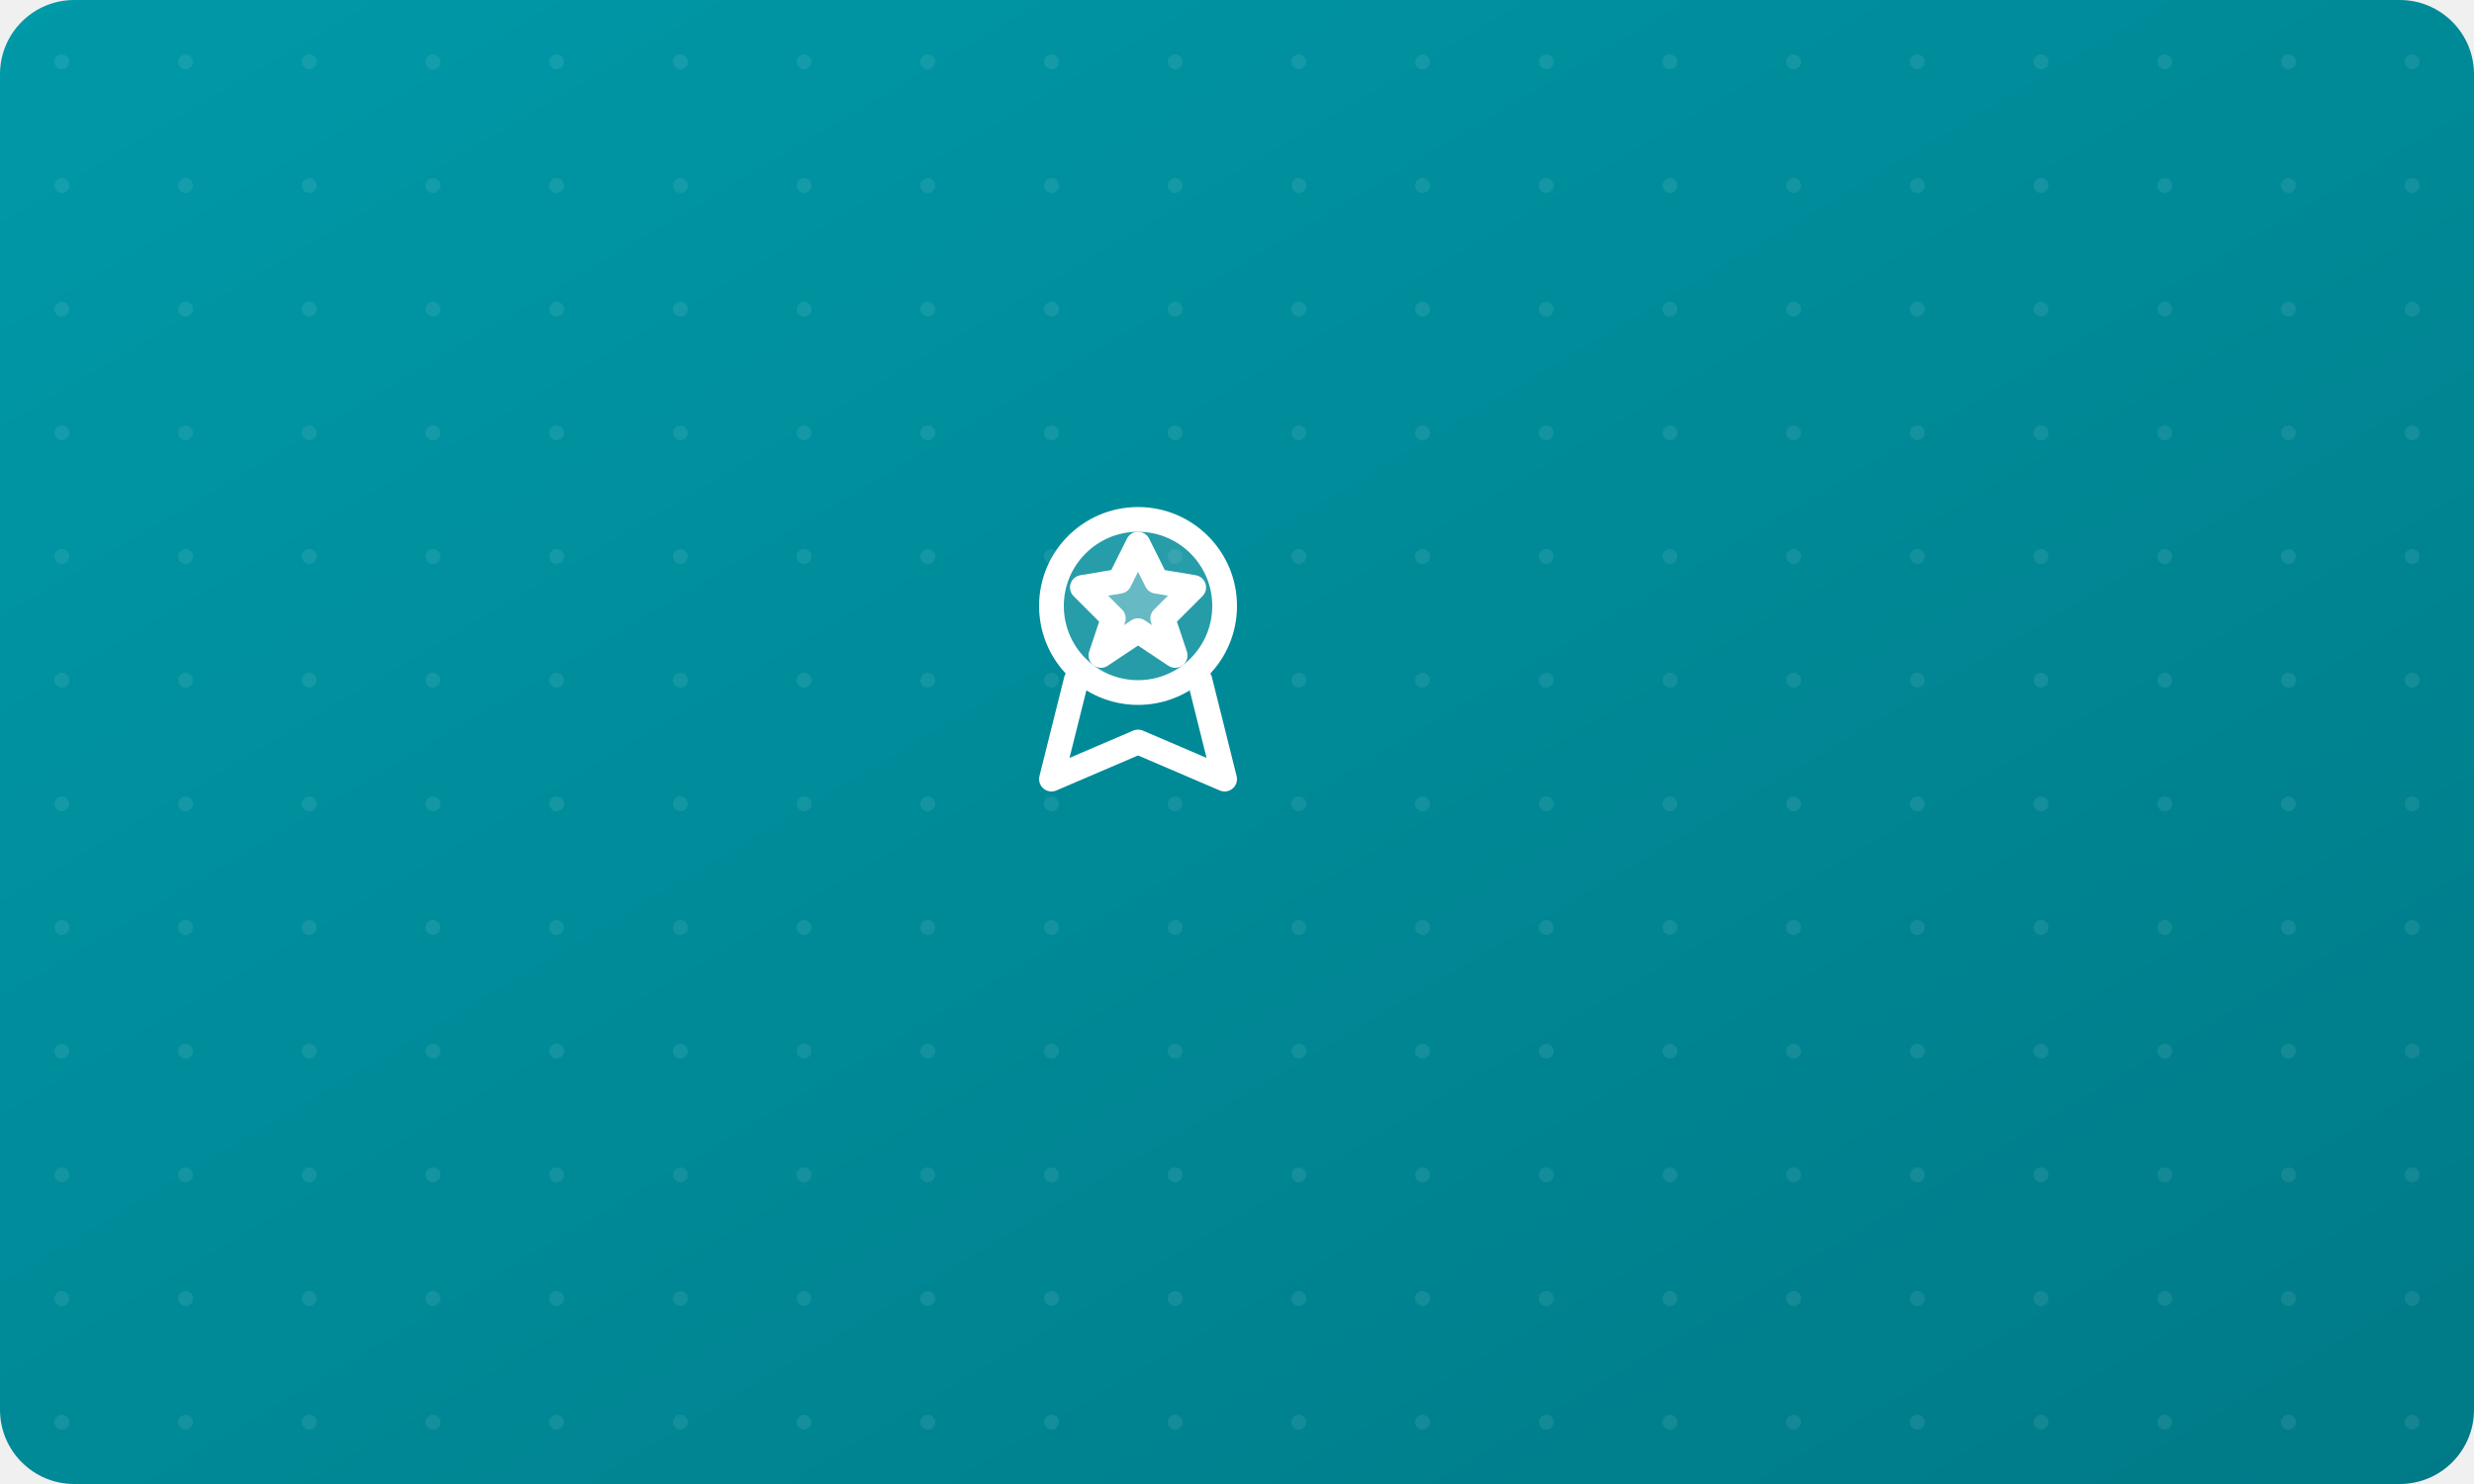
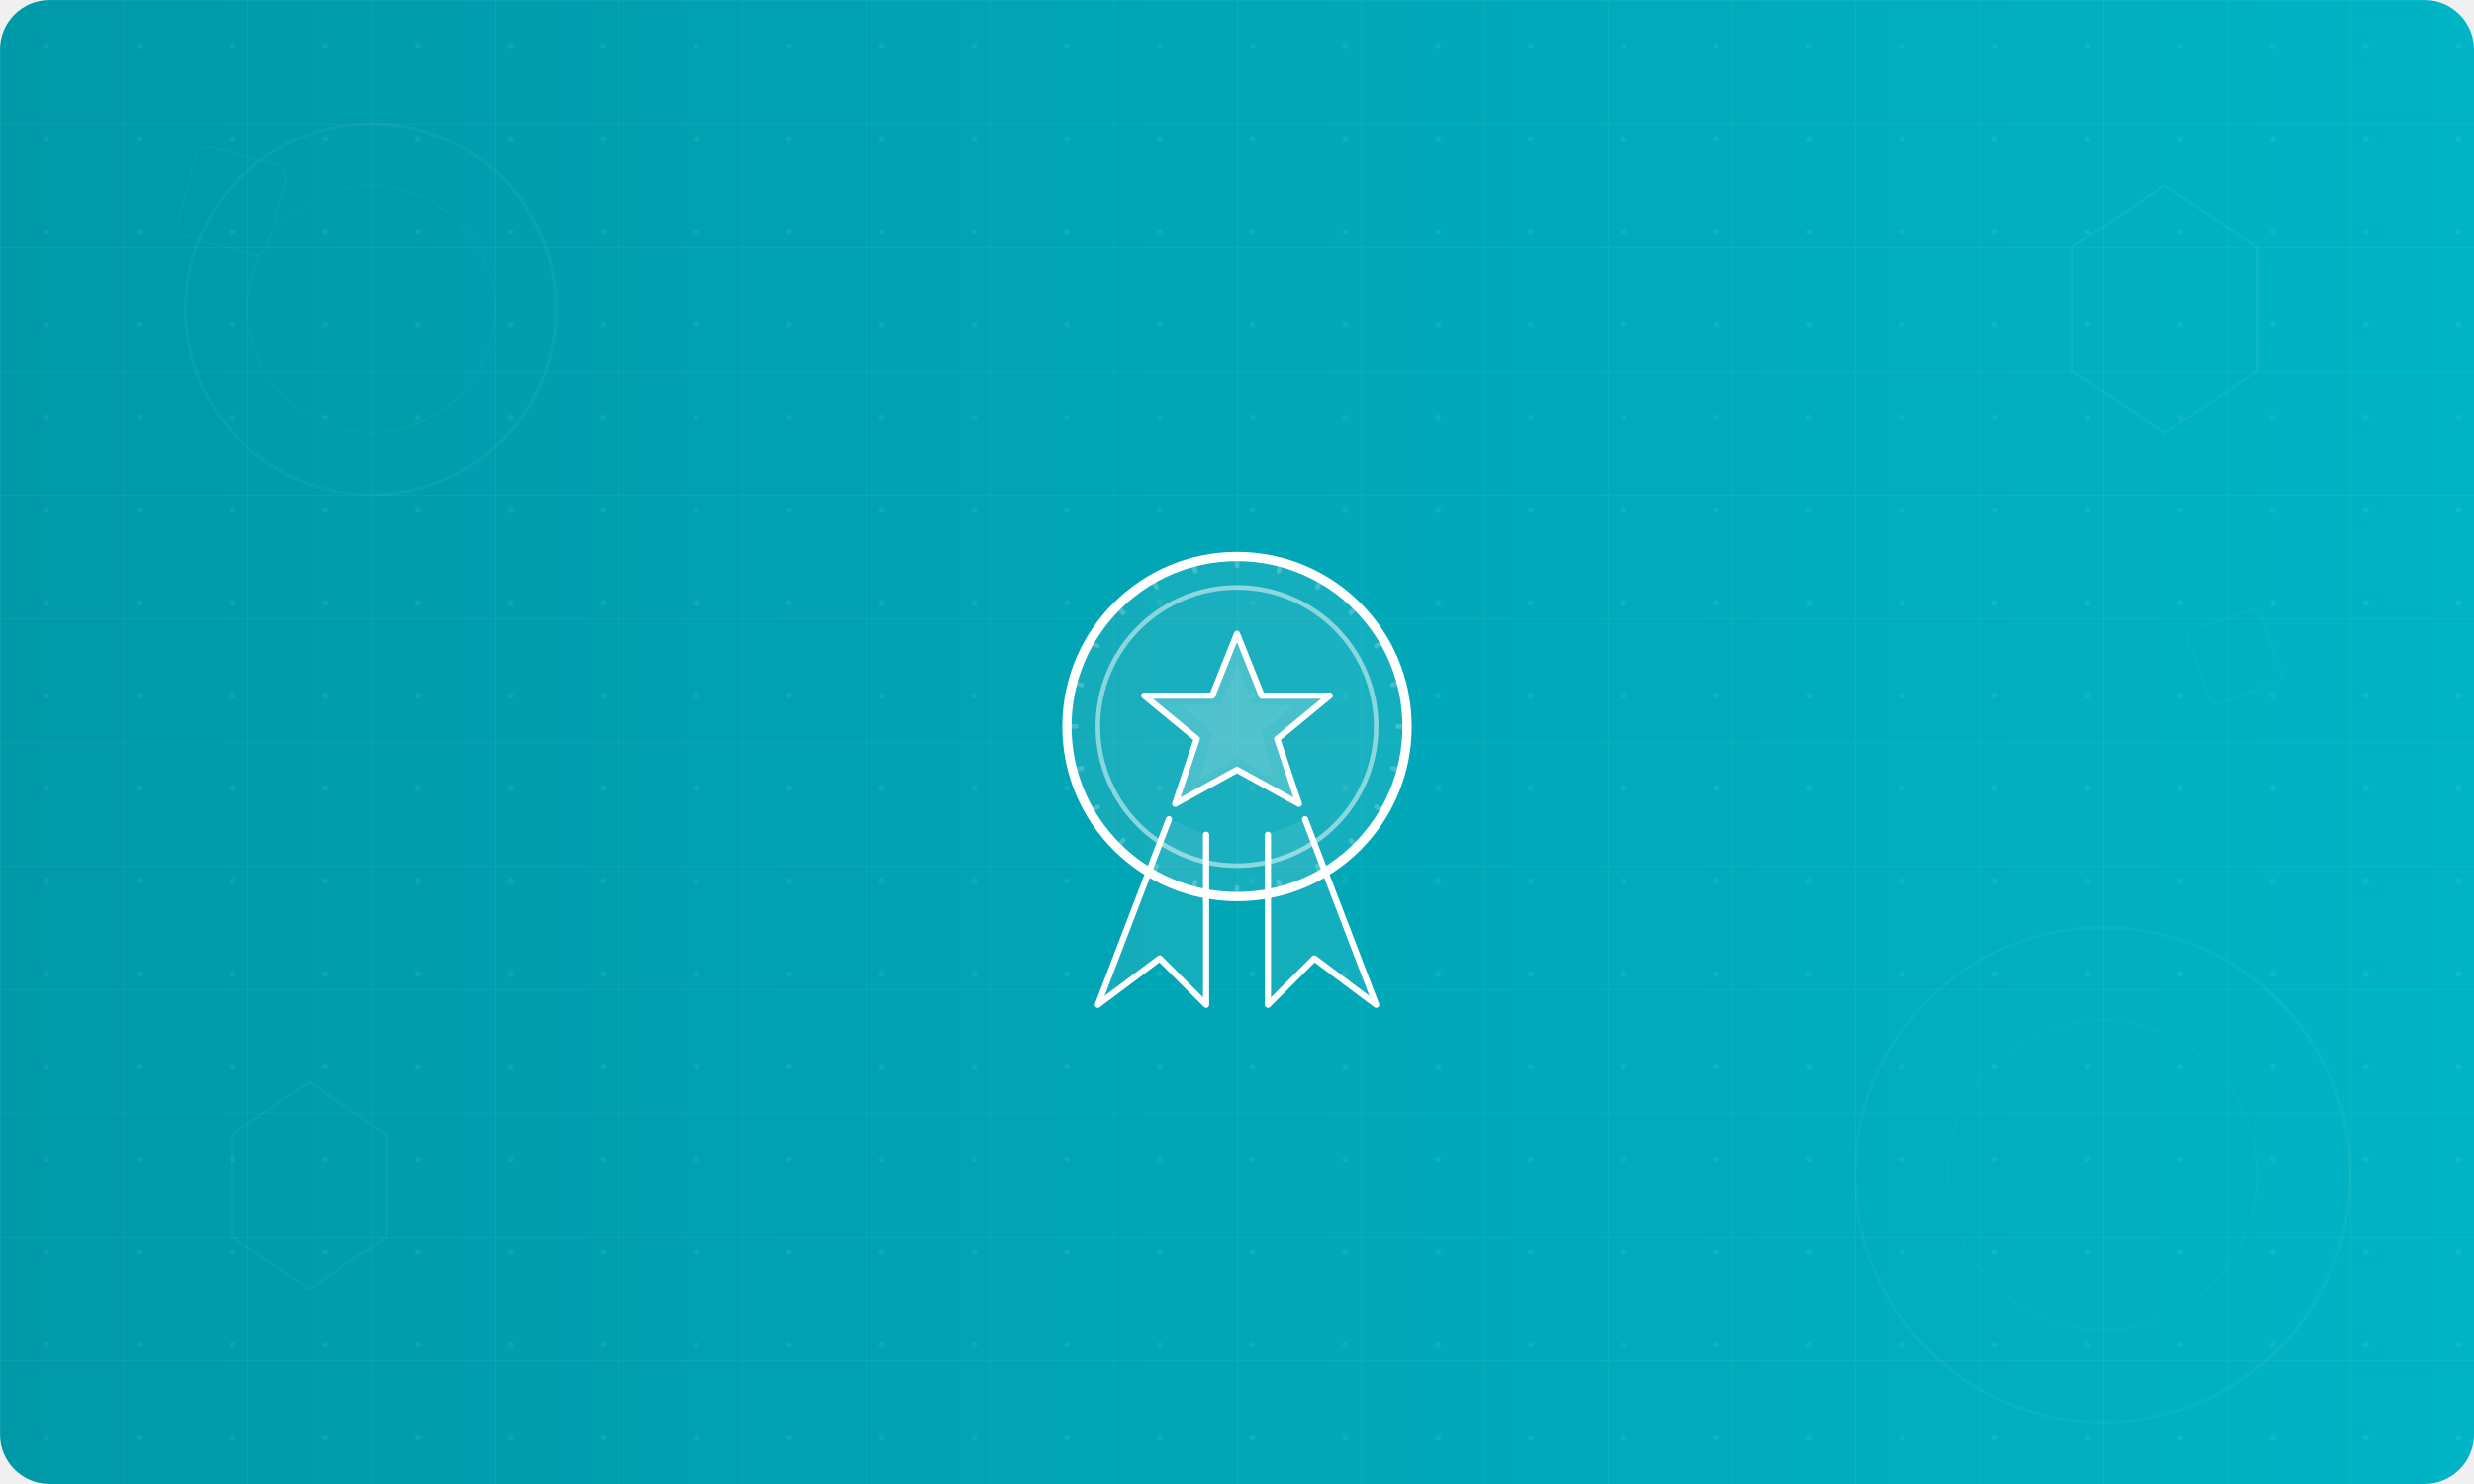
- <svg xmlns="http://www.w3.org/2000/svg" width="400" height="240" viewBox="0 0 400 240">
+ <svg xmlns="http://www.w3.org/2000/svg" width="800" height="480" viewBox="0 0 800 480">
  <defs>
-     <pattern id="dots" width="20" height="20" patternUnits="userSpaceOnUse">
-       <circle cx="10" cy="10" r="1.2" fill="white" opacity="0.08" />
+     <linearGradient id="bg" x1="0" y1="0" x2="1" y2="0">
+       <stop offset="0%" stop-color="#0099A8" />
+       <stop offset="100%" stop-color="#00B4C5" />
+     </linearGradient>
+     <pattern id="grid" width="40" height="40" patternUnits="userSpaceOnUse">
+       <path d="M 40 0 L 0 0 0 40" fill="none" stroke="white" stroke-width="0.5" opacity="0.06" />
    </pattern>
-     <linearGradient id="bg" x1="0" y1="0" x2="1" y2="1">
-       <stop offset="0%" stop-color="#0099A8" />
-       <stop offset="100%" stop-color="#007A87" />
-     </linearGradient>
+     <pattern id="dots" width="30" height="30" patternUnits="userSpaceOnUse">
+       <circle cx="15" cy="15" r="1" fill="white" opacity="0.07" />
+     </pattern>
  </defs>
-   <rect width="400" height="240" rx="12" fill="url(#bg)" />
-   <rect width="400" height="240" rx="12" fill="url(#dots)" />
-   <g transform="translate(160,80)" fill="none" stroke="white" stroke-width="4" stroke-linecap="round" stroke-linejoin="round">
-     <circle cx="24" cy="18" r="14" fill="white" fill-opacity="0.15" />
-     <path d="M14 30l-4 16 14-6 14 6-4-16" />
-     <polygon points="24,8 27,14 33,15 28,20 30,26 24,22 18,26 20,20 15,15 21,14" fill="white" fill-opacity="0.3" />
+   <rect width="800" height="480" rx="16" fill="url(#bg)" />
+   <rect width="800" height="480" rx="16" fill="url(#grid)" />
+   <rect width="800" height="480" rx="16" fill="url(#dots)" />
+   <circle cx="120" cy="100" r="60" fill="none" stroke="white" stroke-width="1" opacity="0.04" />
+   <circle cx="120" cy="100" r="40" fill="none" stroke="white" stroke-width="0.5" opacity="0.03" />
+   <circle cx="680" cy="380" r="80" fill="none" stroke="white" stroke-width="1" opacity="0.04" />
+   <circle cx="680" cy="380" r="50" fill="none" stroke="white" stroke-width="0.5" opacity="0.03" />
+   <polygon points="700,60 730,80 730,120 700,140 670,120 670,80" fill="none" stroke="white" stroke-width="0.8" opacity="0.05" />
+   <polygon points="100,350 125,367 125,400 100,417 75,400 75,367" fill="none" stroke="white" stroke-width="0.8" opacity="0.04" />
+   <rect x="60" y="50" width="30" height="30" rx="4" fill="none" stroke="white" stroke-width="0.6" opacity="0.03" transform="rotate(15 75 65)" />
+   <rect x="710" y="200" width="25" height="25" rx="3" fill="none" stroke="white" stroke-width="0.6" opacity="0.03" transform="rotate(-20 722 212)" />
+   <g transform="translate(400,240)" fill="none" stroke="white" stroke-width="3" stroke-linecap="round" stroke-linejoin="round">
+     <path d="M-22,25 L-45,85 L-25,70 L-10,85 L-10,30" fill="white" fill-opacity="0.08" stroke-width="2" />
+     <path d="M22,25 L45,85 L25,70 L10,85 L10,30" fill="white" fill-opacity="0.08" stroke-width="2" />
+     <circle cx="0" cy="-5" r="55" fill="white" fill-opacity="0.08" stroke-width="3" />
+     <circle cx="0" cy="-5" r="45" fill="white" fill-opacity="0.05" stroke-width="1.5" opacity="0.5" />
+     <line x1="0" y1="-60" x2="0" y2="-57" stroke-width="1.5" opacity="0.2" />
+     <line x1="14.235" y1="-58.126" x2="13.459" y2="-55.228" stroke-width="1.5" opacity="0.2" />
+     <line x1="27.5" y1="-52.631" x2="26" y2="-50.033" stroke-width="1.5" opacity="0.2" />
+     <line x1="38.891" y1="-43.891" x2="36.77" y2="-41.77" stroke-width="1.5" opacity="0.2" />
+     <line x1="47.631" y1="-32.5" x2="45.033" y2="-31" stroke-width="1.5" opacity="0.2" />
+     <line x1="53.126" y1="-19.235" x2="50.228" y2="-18.459" stroke-width="1.5" opacity="0.2" />
+     <line x1="55" y1="-5" x2="52" y2="-5" stroke-width="1.5" opacity="0.2" />
+     <line x1="53.126" y1="9.235" x2="50.228" y2="8.459" stroke-width="1.5" opacity="0.2" />
+     <line x1="47.631" y1="22.5" x2="45.033" y2="21" stroke-width="1.5" opacity="0.2" />
+     <line x1="38.891" y1="33.891" x2="36.77" y2="31.77" stroke-width="1.5" opacity="0.2" />
+     <line x1="27.5" y1="42.631" x2="26" y2="40.033" stroke-width="1.5" opacity="0.2" />
+     <line x1="14.235" y1="48.126" x2="13.459" y2="45.228" stroke-width="1.5" opacity="0.2" />
+     <line x1="6.735557395310443e-15" y1="50" x2="6.368163355566236e-15" y2="47" stroke-width="1.5" opacity="0.2" />
+     <line x1="-14.235" y1="48.126" x2="-13.459" y2="45.228" stroke-width="1.5" opacity="0.2" />
+     <line x1="-27.5" y1="42.631" x2="-26" y2="40.033" stroke-width="1.5" opacity="0.2" />
+     <line x1="-38.891" y1="33.891" x2="-36.77" y2="31.77" stroke-width="1.5" opacity="0.2" />
+     <line x1="-47.631" y1="22.5" x2="-45.033" y2="21" stroke-width="1.5" opacity="0.2" />
+     <line x1="-53.126" y1="9.235" x2="-50.228" y2="8.459" stroke-width="1.5" opacity="0.2" />
+     <line x1="-55" y1="-5" x2="-52" y2="-5" stroke-width="1.5" opacity="0.2" />
+     <line x1="-53.126" y1="-19.235" x2="-50.228" y2="-18.459" stroke-width="1.5" opacity="0.2" />
+     <line x1="-47.631" y1="-32.5" x2="-45.033" y2="-31" stroke-width="1.5" opacity="0.2" />
+     <line x1="-38.891" y1="-43.891" x2="-36.77" y2="-41.77" stroke-width="1.5" opacity="0.2" />
+     <line x1="-27.5" y1="-52.631" x2="-26" y2="-50.033" stroke-width="1.5" opacity="0.2" />
+     <line x1="-14.235" y1="-58.126" x2="-13.459" y2="-55.228" stroke-width="1.5" opacity="0.2" />
+     <polygon points="0,-35 8,-15 30,-15 13,-1 20,20 0,9 -20,20 -13,-1 -30,-15 -8,-15" fill="white" fill-opacity="0.2" stroke-width="2" />
+     <polygon points="0,-25 5,-12 18,-12 8,-3 12,12 0,5 -12,12 -8,-3 -18,-12 -5,-12" fill="white" fill-opacity="0.1" stroke-width="0" opacity="0.5" />
  </g>
</svg>
